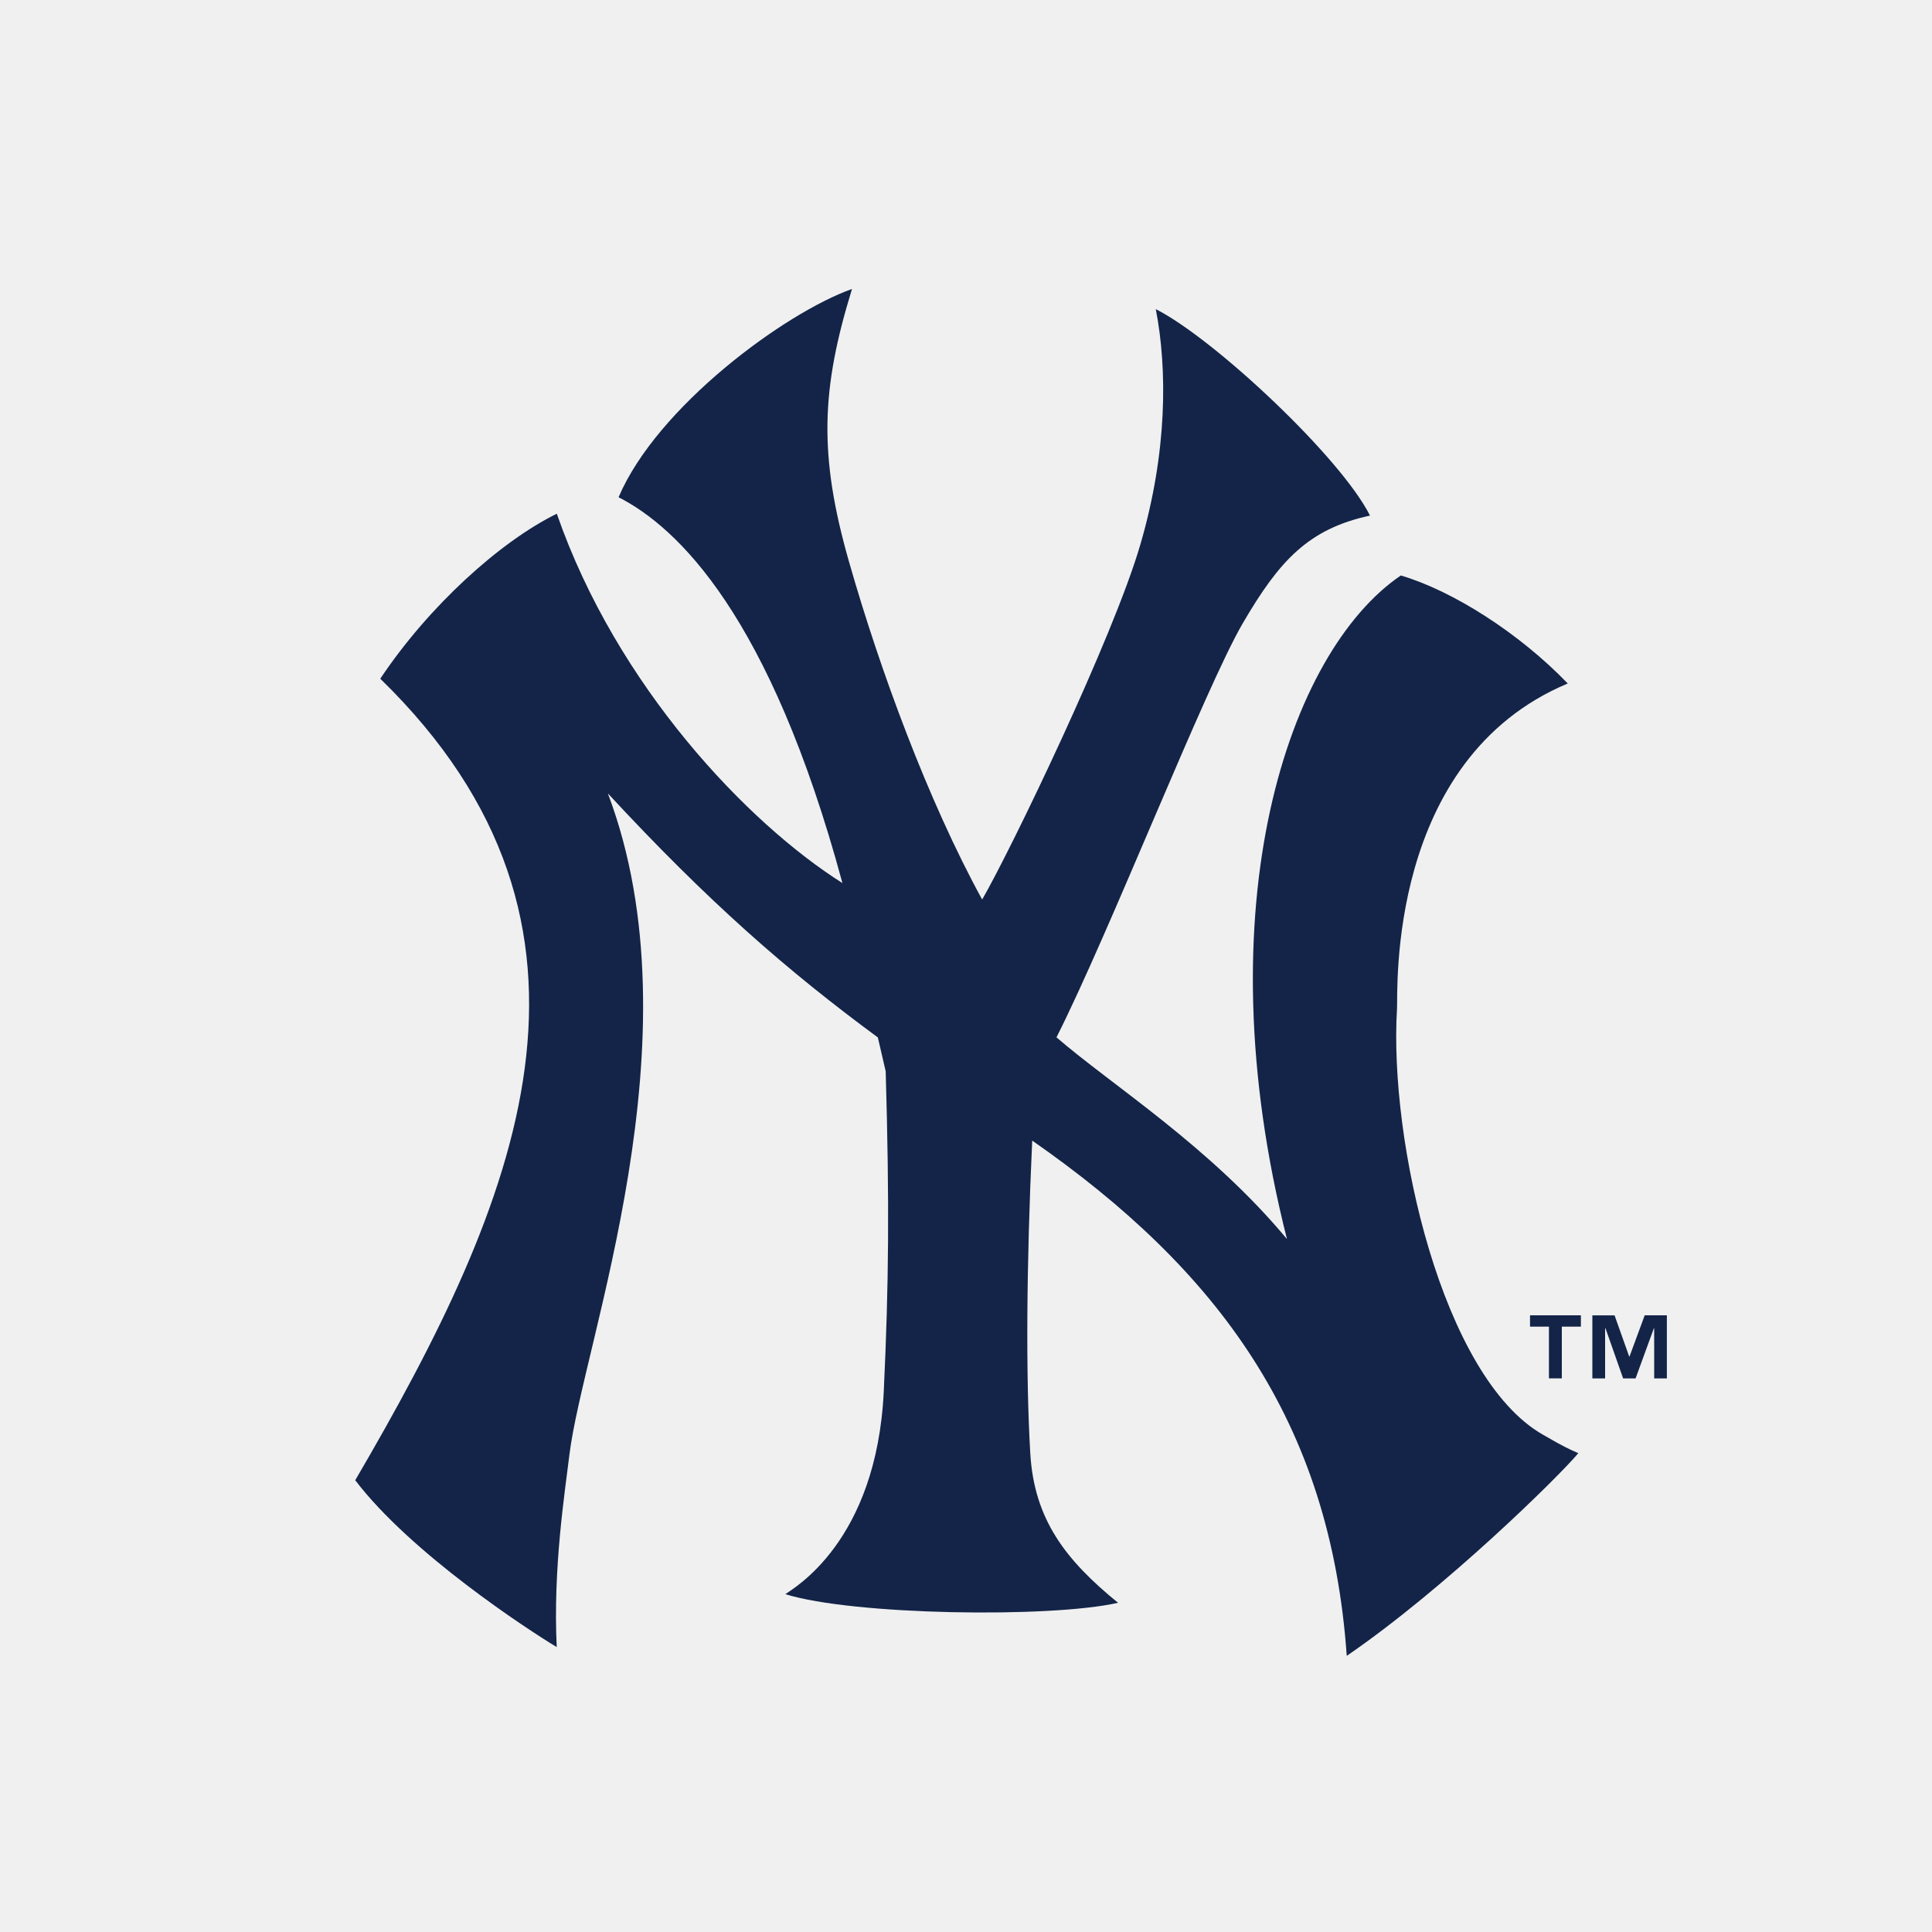
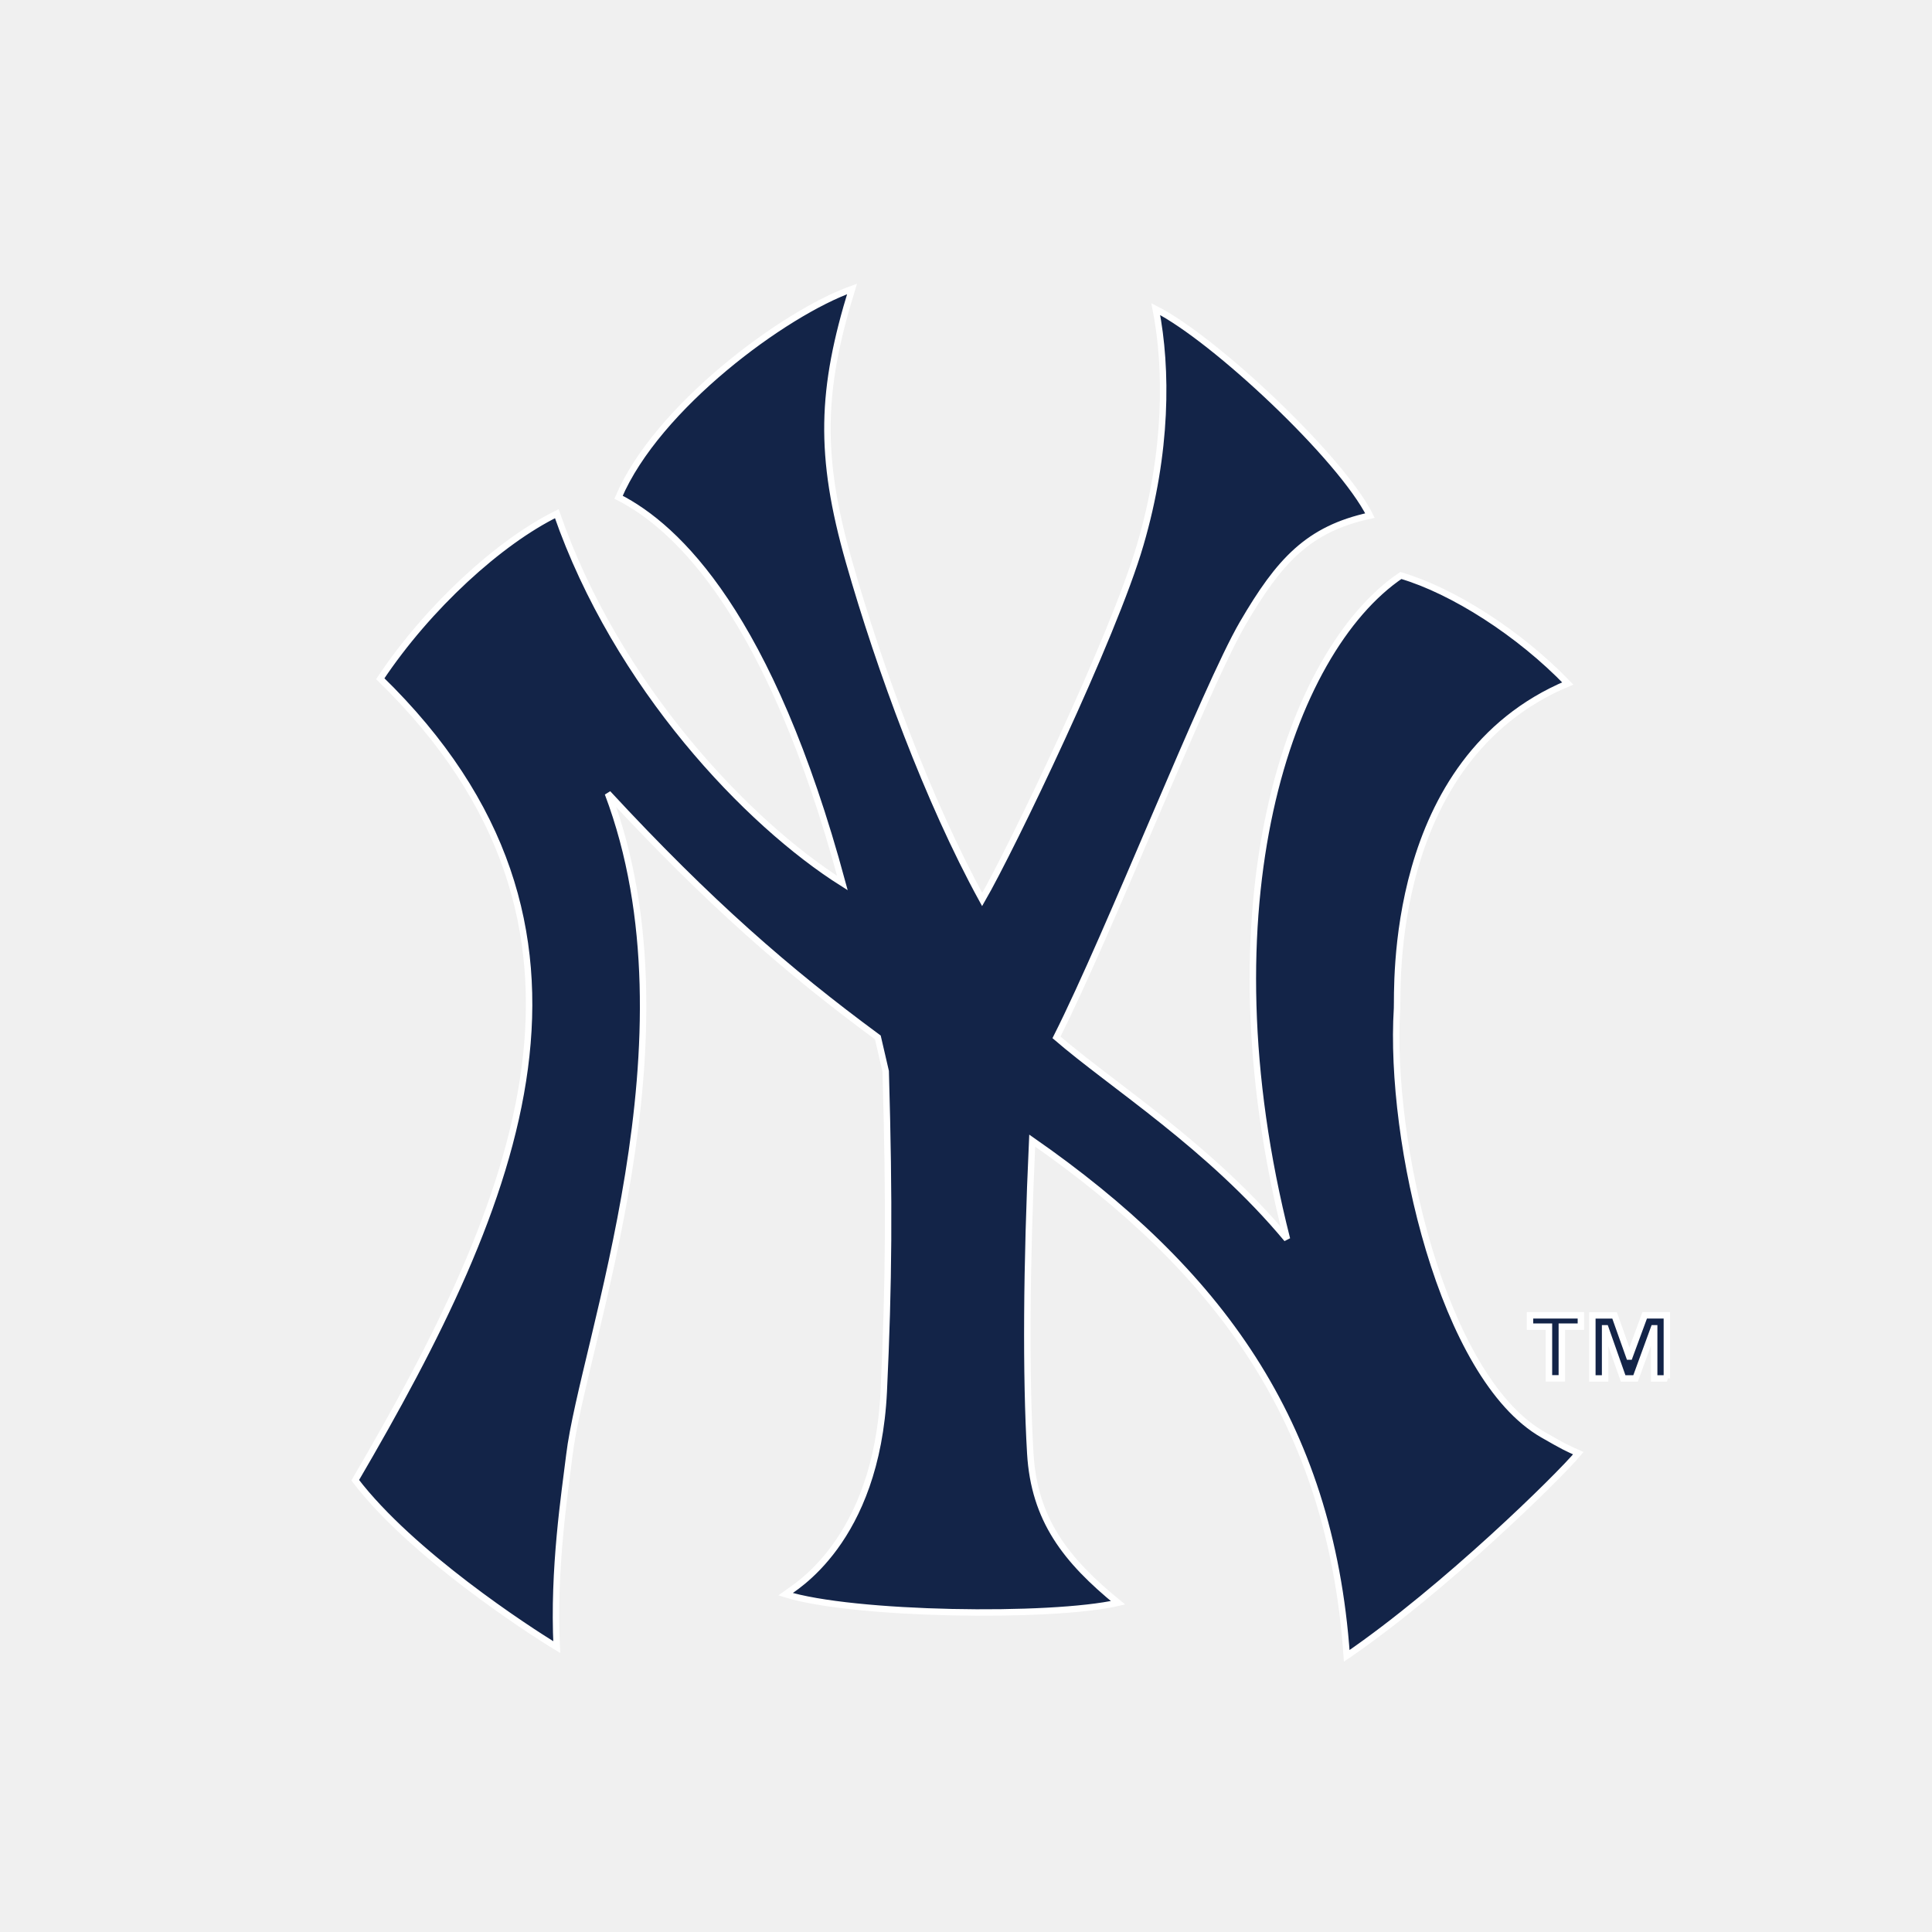
<svg xmlns="http://www.w3.org/2000/svg" viewBox="0 0 300 300">
-   <path fill="#132448" d="M209.12 257.11c-2.54-36.49-20.09-59.98-48.84-80-.9 19.49-1 36.58-.3 48.54.6 10.35 5.55 16.64 13.63 23.23-10.48 2.39-41.19 1.94-51.66-1.34 1.2-.89 14.15-8.07 15.28-31.46.79-16.81.89-29.22.3-49.73l-1.22-5.26c-14-10.31-26.2-20.92-41.92-37.89 14.38 38.05-3.89 85.37-5.98 102.75-.71 5.84-2.56 17.68-1.96 29.81-4.48-2.7-22.62-14.53-31.29-25.91 25.31-43.29 43.58-85.81 3.89-124.46 7.5-11.24 18.58-21.28 27.41-25.62 9.31 26.8 29.66 48.08 44.35 57.35-11.25-41.65-25.64-55.26-34.76-59.91 5.97-14.02 25.76-28.61 36.25-32.34-4.8 15.57-5.21 25.76-.46 42.38 4.79 16.78 12.29 37.15 20.67 52.43 4.5-7.79 20.38-40.74 24.56-55.12 4.21-14.38 4.21-27.26 2.4-36.56 9.14 4.64 28.76 23.07 33.26 32.06-9.59 2.08-14.08 7-19.77 16.75-5.85 10.05-20.67 47.95-28.91 64.27 8.69 7.5 23.81 16.93 35.79 31.32-13.17-51.84.3-91.24 17.68-103.04 8.09 2.38 18.41 8.97 25.92 16.77-28.17 11.83-26.36 47.78-26.51 50.46-1.28 20.62 7.03 57.25 22.64 66.18 3.39 1.95 3.73 2.08 5.51 2.88-2.99 3.59-20.67 20.99-35.94 31.46l.072-.063zm33.4-51.11v8.03h-2V206h-2.94v-1.76h7.9V206Zm16.33 8.04h-1.99v-7.78h-.05l-2.84 7.78h-1.93l-2.74-7.78h-.06v7.78h-1.98v-9.79h3.45l2.27 6.39h.05l2.36-6.4h3.44v9.79Z" />
+   <path stroke="#FFFFFF" fill="#132448" d="M209.12 257.11c-2.54-36.49-20.09-59.98-48.84-80-.9 19.49-1 36.58-.3 48.54.6 10.35 5.55 16.64 13.63 23.23-10.48 2.39-41.19 1.94-51.66-1.34 1.2-.89 14.15-8.07 15.28-31.46.79-16.81.89-29.22.3-49.73l-1.22-5.26c-14-10.31-26.2-20.92-41.92-37.89 14.38 38.05-3.89 85.37-5.98 102.75-.71 5.84-2.56 17.68-1.96 29.81-4.48-2.7-22.62-14.53-31.29-25.91 25.31-43.29 43.58-85.81 3.89-124.46 7.5-11.24 18.58-21.28 27.41-25.62 9.31 26.8 29.66 48.08 44.35 57.35-11.25-41.65-25.64-55.26-34.76-59.91 5.97-14.02 25.76-28.61 36.25-32.34-4.8 15.57-5.21 25.76-.46 42.38 4.79 16.78 12.29 37.15 20.67 52.43 4.5-7.79 20.38-40.74 24.56-55.12 4.21-14.38 4.21-27.26 2.4-36.56 9.14 4.64 28.76 23.07 33.26 32.06-9.59 2.08-14.08 7-19.77 16.75-5.85 10.05-20.67 47.95-28.91 64.27 8.69 7.5 23.81 16.93 35.79 31.32-13.17-51.84.3-91.24 17.68-103.04 8.09 2.38 18.41 8.97 25.92 16.77-28.17 11.83-26.36 47.78-26.51 50.46-1.28 20.62 7.03 57.25 22.64 66.18 3.39 1.95 3.73 2.08 5.51 2.88-2.99 3.59-20.67 20.99-35.94 31.46l.072-.063zm33.4-51.11v8.03h-2V206h-2.94v-1.76h7.9V206Zm16.33 8.04h-1.99v-7.78h-.05l-2.84 7.78h-1.93l-2.74-7.78h-.06v7.78h-1.98v-9.79h3.45l2.27 6.39h.05l2.36-6.4h3.44v9.79Z" />
</svg>
